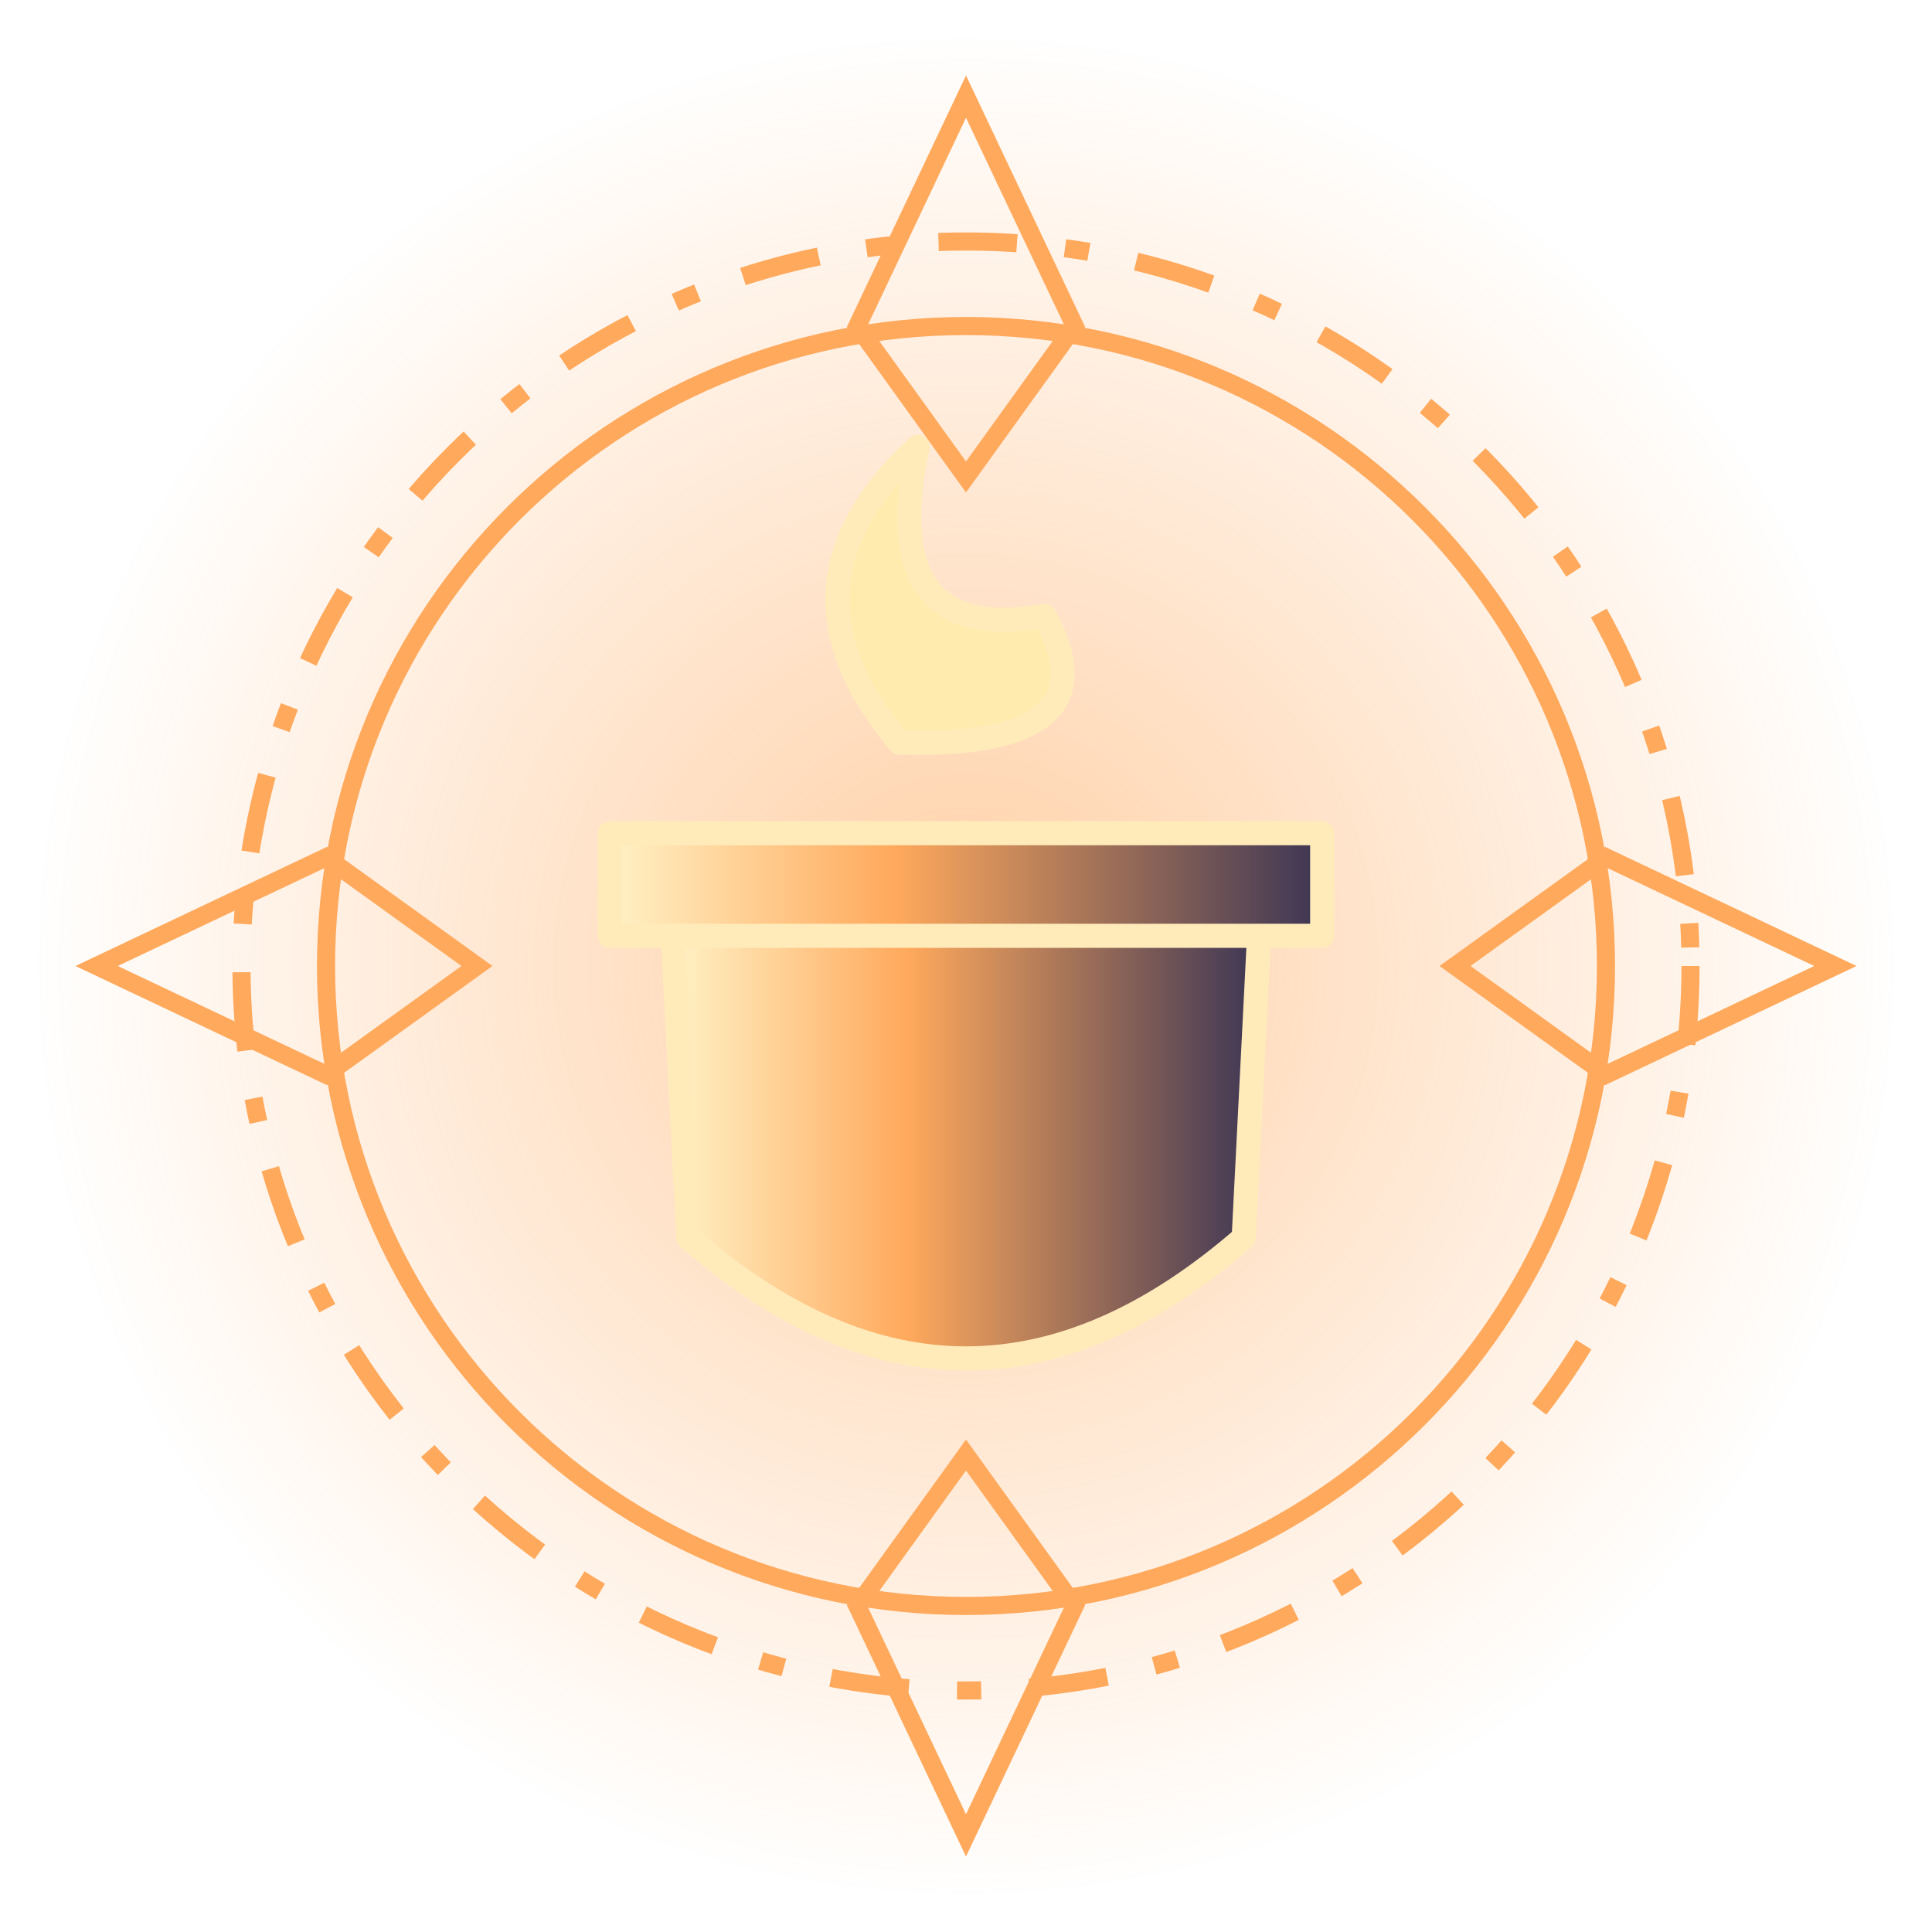
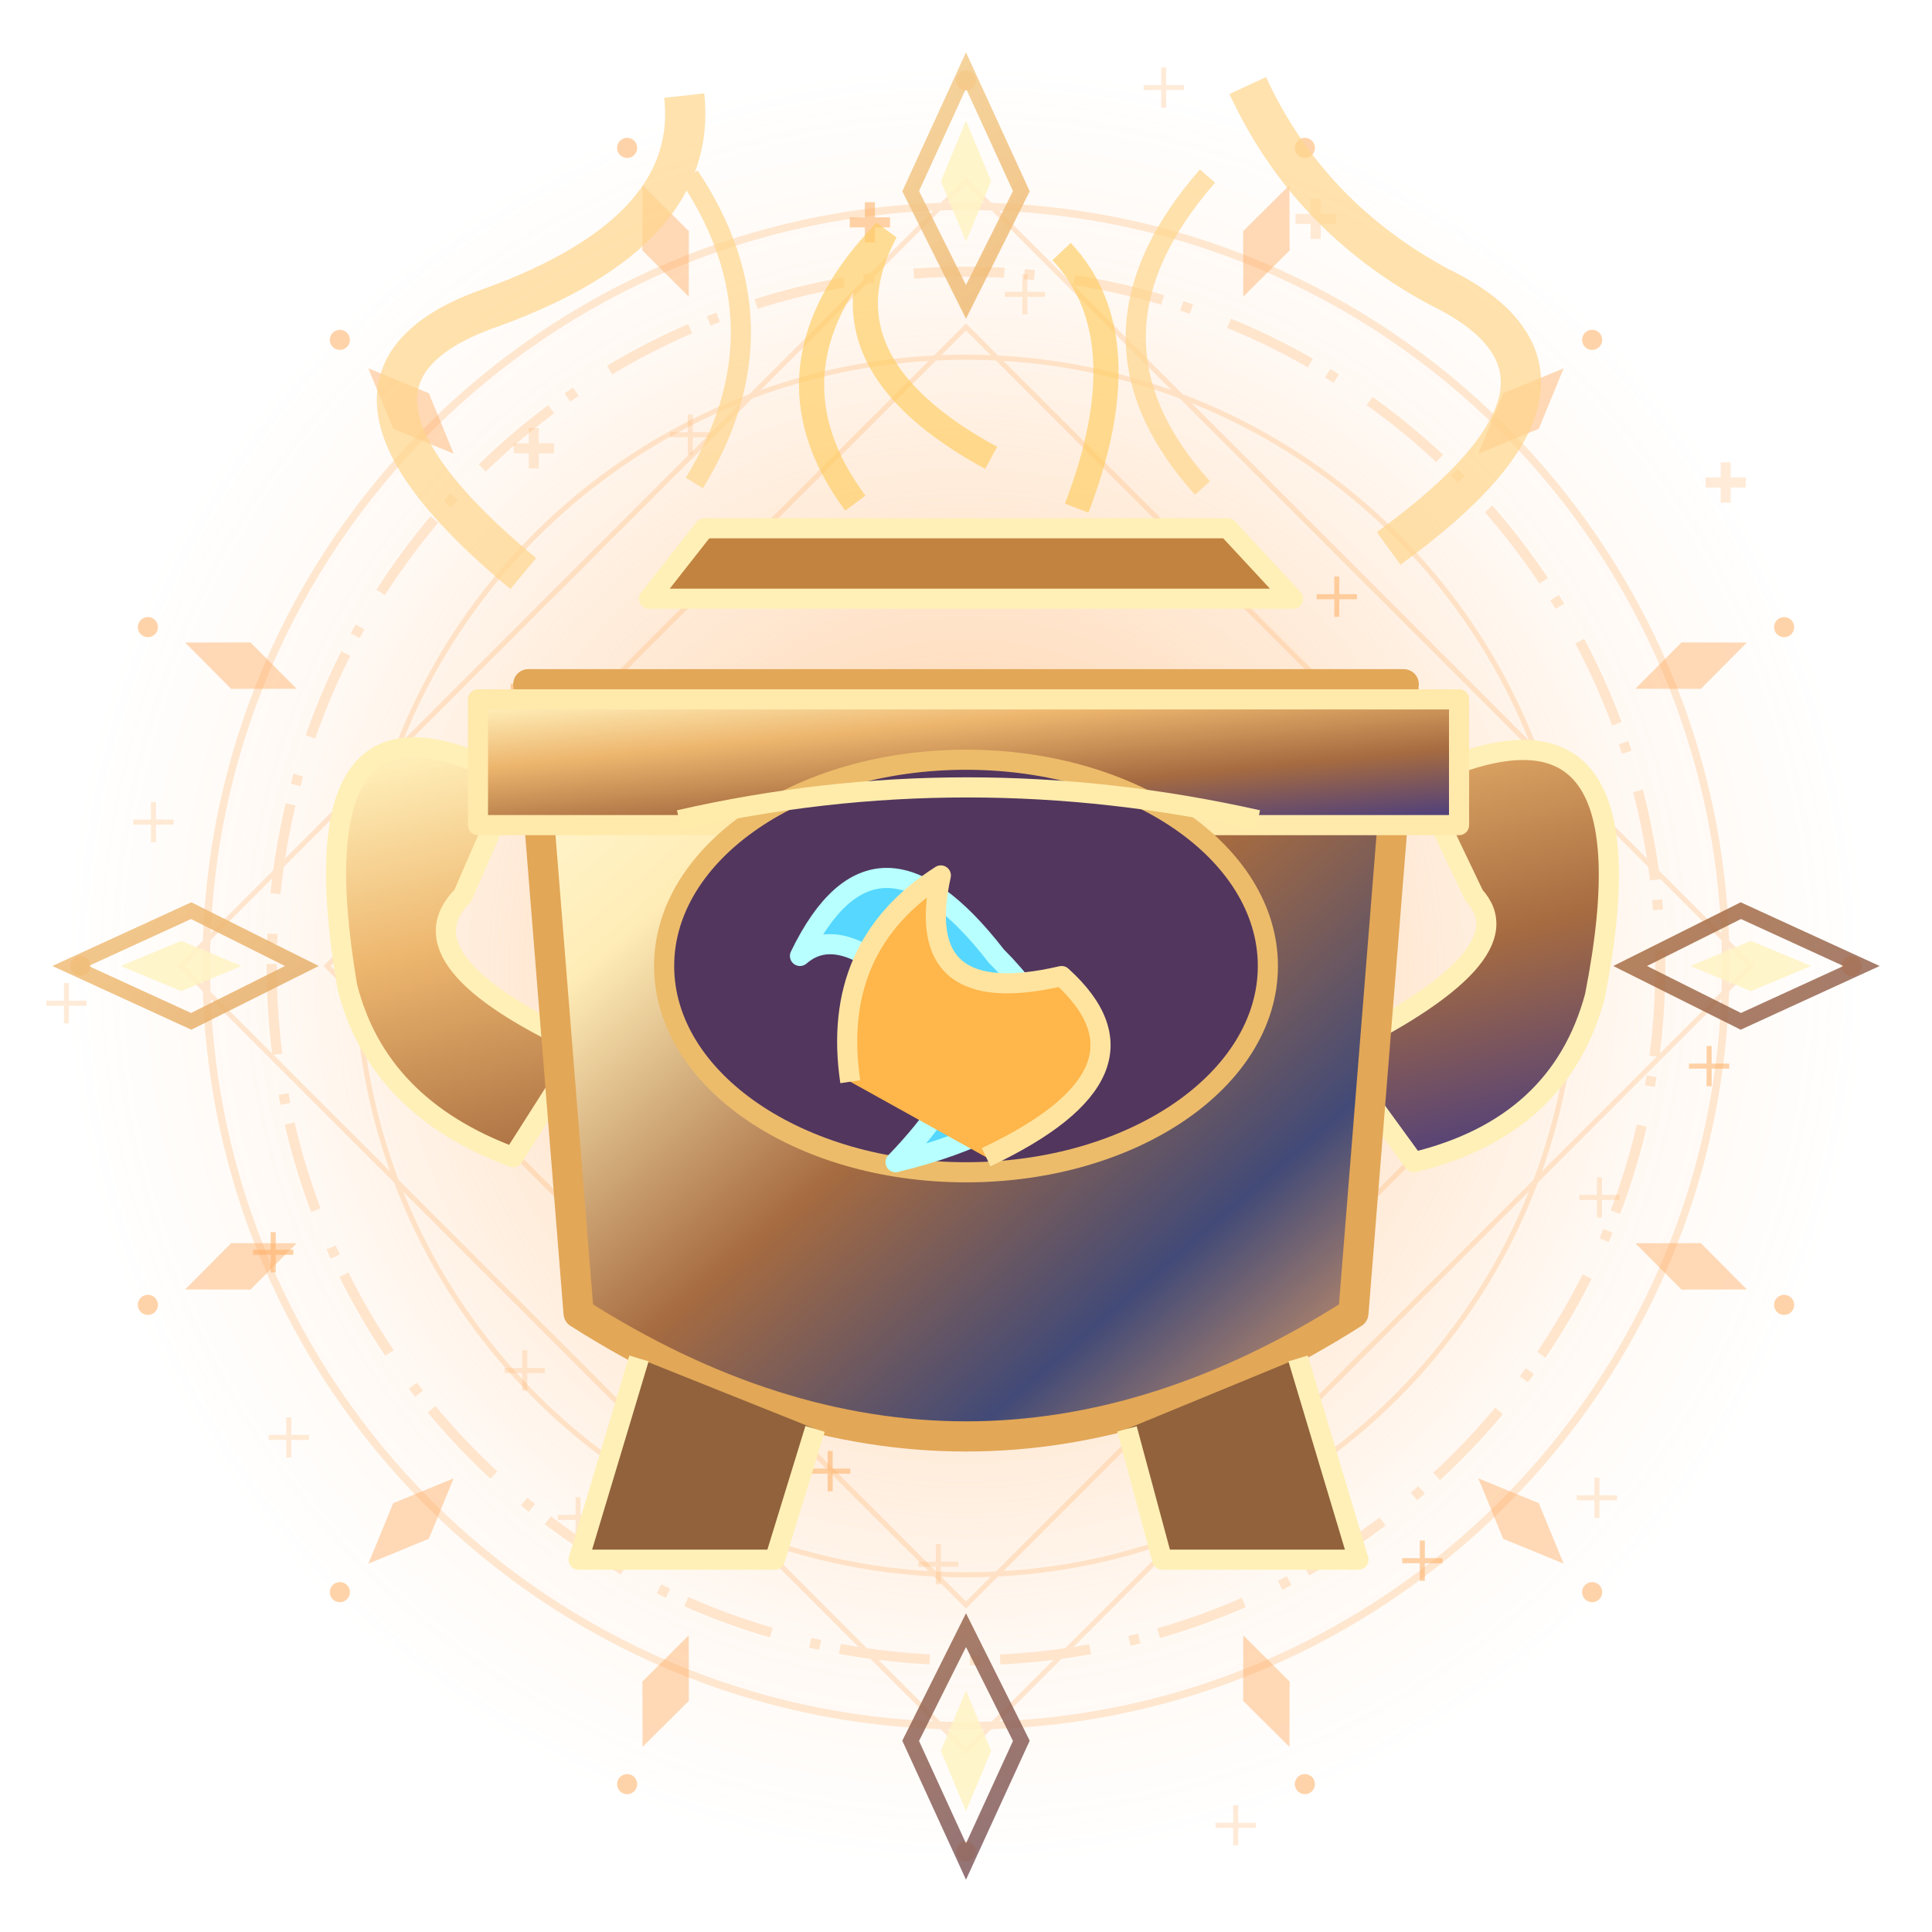
- <svg xmlns="http://www.w3.org/2000/svg" width="320" height="320" viewBox="0 0 320 320">
+ <svg xmlns="http://www.w3.org/2000/svg" width="384" height="384" viewBox="0 0 384 384">
  <defs>
-     <radialGradient id="r">
-       <stop stop-color="#ffa95c" stop-opacity=".55" />
-       <stop offset="1" stop-color="#ffa95c" stop-opacity="0" />
+     <radialGradient id="a">
+       <stop stop-color="#ffae63" stop-opacity=".65" />
+       <stop offset=".44" stop-color="#ffae63" stop-opacity=".30" />
+       <stop offset=".75" stop-color="#ffae63" stop-opacity=".08" />
+       <stop offset="1" stop-color="#ffae63" stop-opacity="0" />
    </radialGradient>
-     <linearGradient id="m">
-       <stop stop-color="#fff2c6" />
-       <stop offset=".4" stop-color="#ffa95c" />
-       <stop offset="1" stop-color="#3c3554" />
+     <linearGradient id="edge" x1=".10" x2=".85" y1="0" y2="1">
+       <stop stop-color="#ffedb7" />
+       <stop offset=".30" stop-color="#edb66e" />
+       <stop offset=".68" stop-color="#a66b40" />
+       <stop offset="1" stop-color="#544278" />
+     </linearGradient>
+     <linearGradient id="steel" x1="0" y1="0" x2="1" y2="1">
+       <stop stop-color="#fff9d8" />
+       <stop offset=".22" stop-color="#ffedb7" />
+       <stop offset=".5" stop-color="#a66b40" />
+       <stop offset=".75" stop-color="#424a77" />
+       <stop offset="1" stop-color="#ffae63" />
+     </linearGradient>
+     <linearGradient id="dark" x1=".2" y1=".05" x2=".9" y2="1">
+       <stop stop-color="#385172" />
+       <stop offset=".45" stop-color="#0e1c3b" />
+       <stop offset="1" stop-color="#403253" />
    </linearGradient>
  </defs>
-   <circle cx="160" cy="160" r="154" fill="url(#r)" />
-   <g stroke="#ffa95c" fill="none" stroke-width="3">
-     <circle cx="160" cy="160" r="120" stroke-dasharray="13 8 4 8" />
-     <circle cx="160" cy="160" r="106" />
-     <path d="M160 16 L178 54 L160 79 L142 54Z M304 160 L266 178 L241 160 L266 142Z M160 304 L142 266 L160 241 L178 266Z M16 160 L54 142 L79 160 L54 178Z" />
+   <circle cx="192" cy="192" r="178" fill="url(#a)" />
+   <g fill="none" stroke="#ffae63" opacity=".27">
+     <circle cx="192" cy="192" r="151" stroke-width="1.5" />
+     <circle cx="192" cy="192" r="138" stroke-width="2" stroke-dasharray="18 4 2 8" />
+     <circle cx="192" cy="192" r="121" />
+     <path d="M192 36L348 192L192 348L36 192Z M192 65L319 192L192 319L65 192Z" />
  </g>
-   <g fill="url(#m)" stroke="#ffebba" stroke-width="4" stroke-linejoin="round">
-     <path d="M111 146 H209 L206 205 Q160 245 114 205Z" />
-     <path d="M101 138 H219 V155 H101Z" />
-     <path d="M149 123 Q127 97 152 74 Q145 107 173 102 Q185 124 149 123Z" fill="#ffebad" />
+   <g>
+     <g transform="translate(348.00 192.00) rotate(90.000)">
+       <path d="M0 -12 L5 0 L0 12 L-5 0 Z" fill="#fff4c5" opacity="0.88" />
+       <circle r="2" cy="-20" fill="#ffae63" opacity=".55" />
+     </g>
+     <g transform="translate(336.13 251.70) rotate(112.500)">
+       <path d="M0 -12 L5 0 L0 12 L-5 0 Z" fill="#ffae63" opacity="0.45" />
+       <circle r="2" cy="-20" fill="#ffae63" opacity=".55" />
+     </g>
+     <g transform="translate(302.31 302.31) rotate(135.000)">
+       <path d="M0 -12 L5 0 L0 12 L-5 0 Z" fill="#ffae63" opacity="0.45" />
+       <circle r="2" cy="-20" fill="#ffae63" opacity=".55" />
+     </g>
+     <g transform="translate(251.70 336.13) rotate(157.500)">
+       <path d="M0 -12 L5 0 L0 12 L-5 0 Z" fill="#ffae63" opacity="0.45" />
+       <circle r="2" cy="-20" fill="#ffae63" opacity=".55" />
+     </g>
+     <g transform="translate(192.00 348.00) rotate(180.000)">
+       <path d="M0 -12 L5 0 L0 12 L-5 0 Z" fill="#fff4c5" opacity="0.88" />
+       <circle r="2" cy="-20" fill="#ffae63" opacity=".55" />
+     </g>
+     <g transform="translate(132.30 336.13) rotate(202.500)">
+       <path d="M0 -12 L5 0 L0 12 L-5 0 Z" fill="#ffae63" opacity="0.45" />
+       <circle r="2" cy="-20" fill="#ffae63" opacity=".55" />
+     </g>
+     <g transform="translate(81.69 302.31) rotate(225.000)">
+       <path d="M0 -12 L5 0 L0 12 L-5 0 Z" fill="#ffae63" opacity="0.45" />
+       <circle r="2" cy="-20" fill="#ffae63" opacity=".55" />
+     </g>
+     <g transform="translate(47.87 251.70) rotate(247.500)">
+       <path d="M0 -12 L5 0 L0 12 L-5 0 Z" fill="#ffae63" opacity="0.45" />
+       <circle r="2" cy="-20" fill="#ffae63" opacity=".55" />
+     </g>
+     <g transform="translate(36.00 192.00) rotate(270.000)">
+       <path d="M0 -12 L5 0 L0 12 L-5 0 Z" fill="#fff4c5" opacity="0.88" />
+       <circle r="2" cy="-20" fill="#ffae63" opacity=".55" />
+     </g>
+     <g transform="translate(47.87 132.30) rotate(292.500)">
+       <path d="M0 -12 L5 0 L0 12 L-5 0 Z" fill="#ffae63" opacity="0.45" />
+       <circle r="2" cy="-20" fill="#ffae63" opacity=".55" />
+     </g>
+     <g transform="translate(81.69 81.69) rotate(315.000)">
+       <path d="M0 -12 L5 0 L0 12 L-5 0 Z" fill="#ffae63" opacity="0.45" />
+       <circle r="2" cy="-20" fill="#ffae63" opacity=".55" />
+     </g>
+     <g transform="translate(132.30 47.87) rotate(337.500)">
+       <path d="M0 -12 L5 0 L0 12 L-5 0 Z" fill="#ffae63" opacity="0.45" />
+       <circle r="2" cy="-20" fill="#ffae63" opacity=".55" />
+     </g>
+     <g transform="translate(192.00 36.00) rotate(360.000)">
+       <path d="M0 -12 L5 0 L0 12 L-5 0 Z" fill="#fff4c5" opacity="0.88" />
+       <circle r="2" cy="-20" fill="#ffae63" opacity=".55" />
+     </g>
+     <g transform="translate(251.70 47.87) rotate(382.500)">
+       <path d="M0 -12 L5 0 L0 12 L-5 0 Z" fill="#ffae63" opacity="0.45" />
+       <circle r="2" cy="-20" fill="#ffae63" opacity=".55" />
+     </g>
+     <g transform="translate(302.31 81.69) rotate(405.000)">
+       <path d="M0 -12 L5 0 L0 12 L-5 0 Z" fill="#ffae63" opacity="0.45" />
+       <circle r="2" cy="-20" fill="#ffae63" opacity=".55" />
+     </g>
+     <g transform="translate(336.13 132.30) rotate(427.500)">
+       <path d="M0 -12 L5 0 L0 12 L-5 0 Z" fill="#ffae63" opacity="0.45" />
+       <circle r="2" cy="-20" fill="#ffae63" opacity=".55" />
+     </g>
+     <path d="M292.0 192.0h8 M296.0 188.0v8" fill="none" stroke="#ffae63" stroke-width="2" opacity="0.55" />
+     <path d="M100.3 272.4h8 M104.3 268.4v8" fill="none" stroke="#ffae63" stroke-width="1" opacity="0.25" />
+     <path d="M199.7 58.5h8 M203.7 54.5v8" fill="none" stroke="#ffae63" stroke-width="1" opacity="0.25" />
+     <path d="M278.7 310.2h8 M282.7 306.2v8" fill="none" stroke="#ffae63" stroke-width="1" opacity="0.55" />
+     <path d="M26.5 163.4h8 M30.5 159.4v8" fill="none" stroke="#ffae63" stroke-width="1" opacity="0.25" />
+     <path d="M339.0 95.9h8 M343.0 91.9v8" fill="none" stroke="#ffae63" stroke-width="2" opacity="0.25" />
+     <path d="M161.0 292.4h8 M165.0 288.4v8" fill="none" stroke="#ffae63" stroke-width="1" opacity="0.55" />
+     <path d="M133.2 86.4h8 M137.2 82.4v8" fill="none" stroke="#ffae63" stroke-width="1" opacity="0.25" />
+     <path d="M313.9 238.0h8 M317.9 234.0v8" fill="none" stroke="#ffae63" stroke-width="1" opacity="0.25" />
+     <path d="M50.3 248.9h8 M54.3 244.9v8" fill="none" stroke="#ffae63" stroke-width="1" opacity="0.55" />
+     <path d="M257.5 43.5h8 M261.5 39.5v8" fill="none" stroke="#ffae63" stroke-width="2" opacity="0.25" />
+     <path d="M241.6 362.8h8 M245.6 358.8v8" fill="none" stroke="#ffae63" stroke-width="1" opacity="0.25" />
+     <path d="M98.0 139.9h8 M102.0 135.9v8" fill="none" stroke="#ffae63" stroke-width="1" opacity="0.55" />
+     <path d="M304.2 166.4h8 M308.2 162.4v8" fill="none" stroke="#ffae63" stroke-width="1" opacity="0.25" />
+     <path d="M110.9 301.6h8 M114.9 297.6v8" fill="none" stroke="#ffae63" stroke-width="1" opacity="0.25" />
+     <path d="M168.9 44.2h8 M172.9 40.2v8" fill="none" stroke="#ffae63" stroke-width="2" opacity="0.55" />
+     <path d="M313.4 297.7h8 M317.4 293.7v8" fill="none" stroke="#ffae63" stroke-width="1" opacity="0.25" />
+     <path d="M9.2 199.4h8 M13.2 195.4v8" fill="none" stroke="#ffae63" stroke-width="1" opacity="0.25" />
+     <path d="M261.7 118.6h8 M265.7 114.6v8" fill="none" stroke="#ffae63" stroke-width="1" opacity="0.55" />
+     <path d="M182.5 310.9h8 M186.5 306.9v8" fill="none" stroke="#ffae63" stroke-width="1" opacity="0.25" />
+     <path d="M102.1 89.1h8 M106.1 85.1v8" fill="none" stroke="#ffae63" stroke-width="2" opacity="0.25" />
+     <path d="M335.7 211.9h8 M339.7 207.9v8" fill="none" stroke="#ffae63" stroke-width="1" opacity="0.55" />
+     <path d="M53.4 285.7h8 M57.4 281.7v8" fill="none" stroke="#ffae63" stroke-width="1" opacity="0.25" />
+     <path d="M227.3 17.4h8 M231.3 13.4v8" fill="none" stroke="#ffae63" stroke-width="1" opacity="0.25" />
+     <path d="M239.7 282.2h8 M243.7 278.2v8" fill="none" stroke="#ffae63" stroke-width="1" opacity="0.55" />
+   </g>
+   <g fill="none" stroke="url(#edge)" stroke-width="3" opacity=".83">
+     <path d="M192 14L203 38L192 60L181 38Z M192 370L203 346L192 324L181 346Z M14 192L38 181L60 192L38 203Z M370 192L346 181L324 192L346 203Z" />
+   </g>
+   <g fill="none" stroke="#ffd58c" opacity=".7">
+     <path d="M104 114Q57 75 98 61Q139 46 136 19 M276 109Q323 75 286 57Q260 43 248 17" stroke-width="8" />
+     <path d="M138 96Q157 65 137 35 M239 97Q212 67 240 35" stroke-width="4" />
+   </g>
+   <g stroke="#fff0b7" stroke-width="4" stroke-linejoin="round">
+     <path d="M102 155Q58 131 69 196Q75 220 102 230L116 208Q79 191 92 178Z M282 155Q330 132 317 198Q310 224 281 231L265 209Q304 190 293 178Z" fill="url(#edge)" />
+     <path d="M105 136H279L269 261Q192 310 115 261Z" fill="url(#steel)" stroke="#e2a757" stroke-width="6" />
+     <path d="M95 139H290V164H95Z" fill="url(#edge)" stroke="#ffe9ab" stroke-width="4" />
+     <path d="M129 119L140 105H244L257 119Z" fill="#c28340" />
+     <ellipse cx="192" cy="192" rx="60" ry="41" fill="#52365e" stroke="#ecbc6b" />
+     <path d="M159 190Q174 159 198 190Q227 219 178 231Q203 205 181 197Q167 183 159 190Z" fill="#55d7ff" stroke="#b8ffff" />
+     <path d="M169 215Q165 188 187 174Q181 201 211 194Q232 213 196 230" fill="#ffb64a" stroke="#ffe4a0" />
+     <path d="M127 270L115 310H154L162 284 M258 270L270 310H231L224 284" fill="#91623c" />
+     <path d="M135 163Q192 150 250 163" fill="none" stroke="#ffecab" stroke-width="4" />
+   </g>
+   <g stroke="#ffcd60" fill="none" opacity=".65">
+     <path d="M170 100Q150 73 176 46 Q162 72 197 91 M214 101Q227 67 211 50" stroke-width="5" />
  </g>
</svg>
